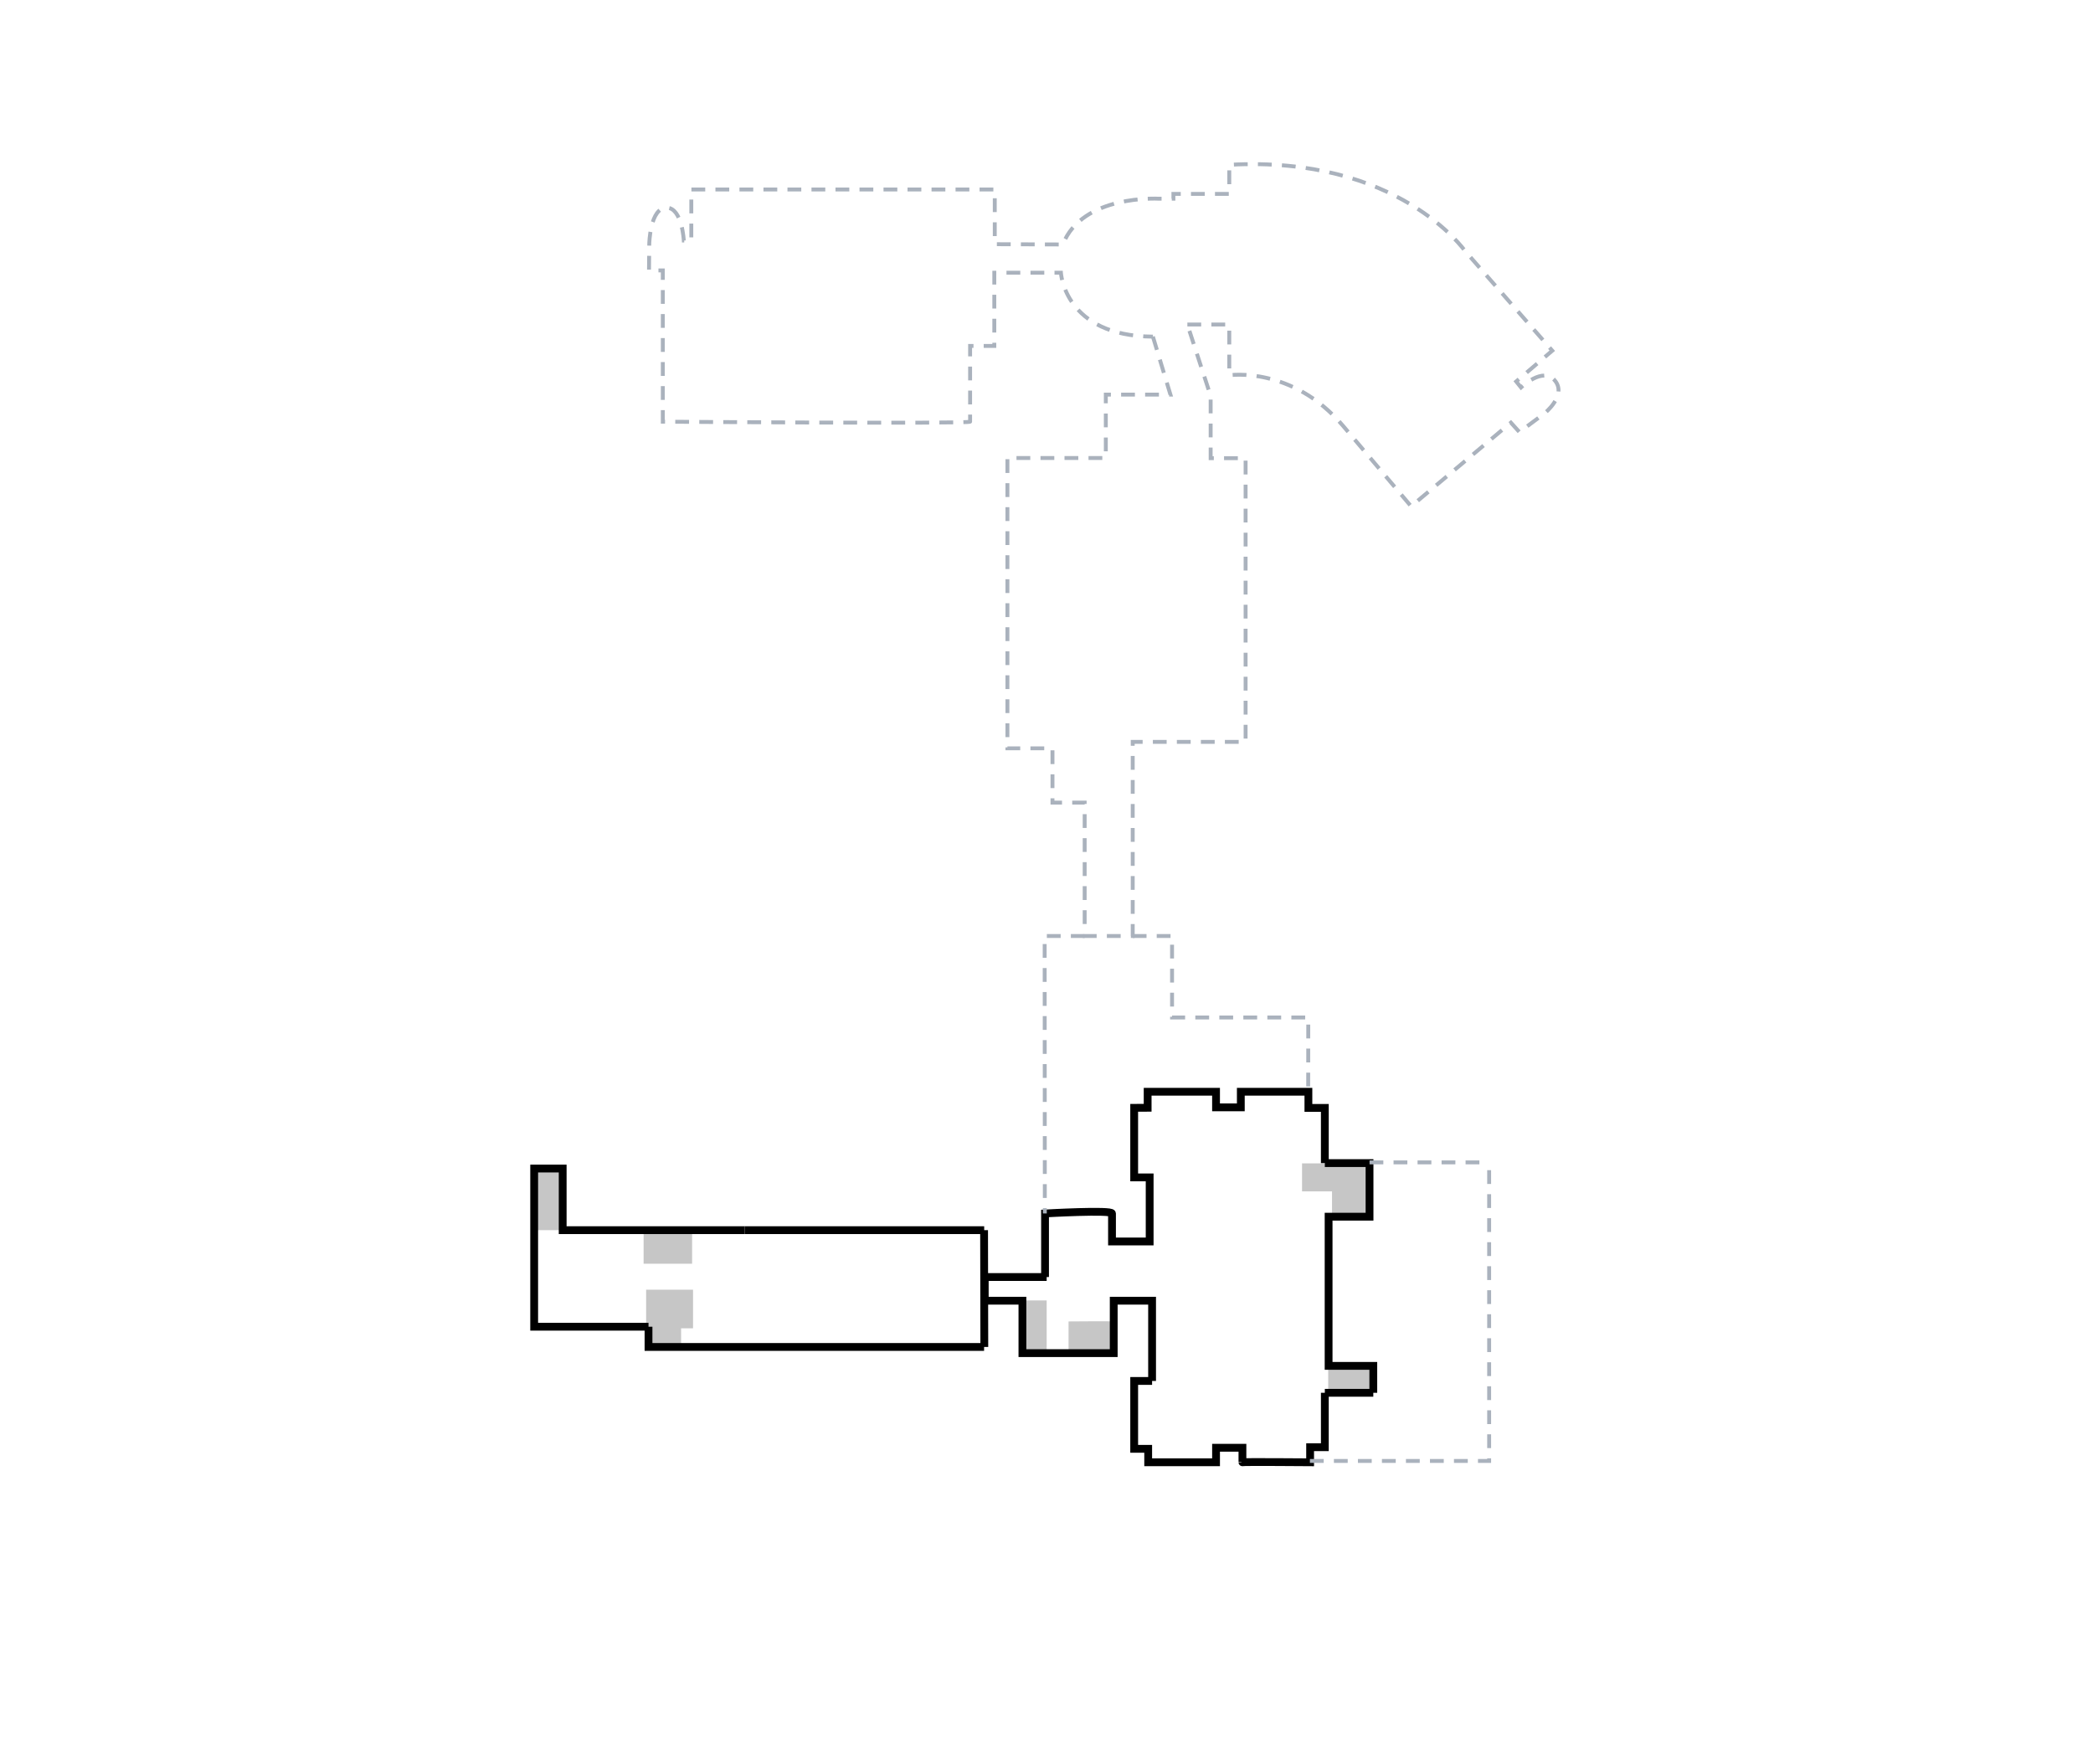
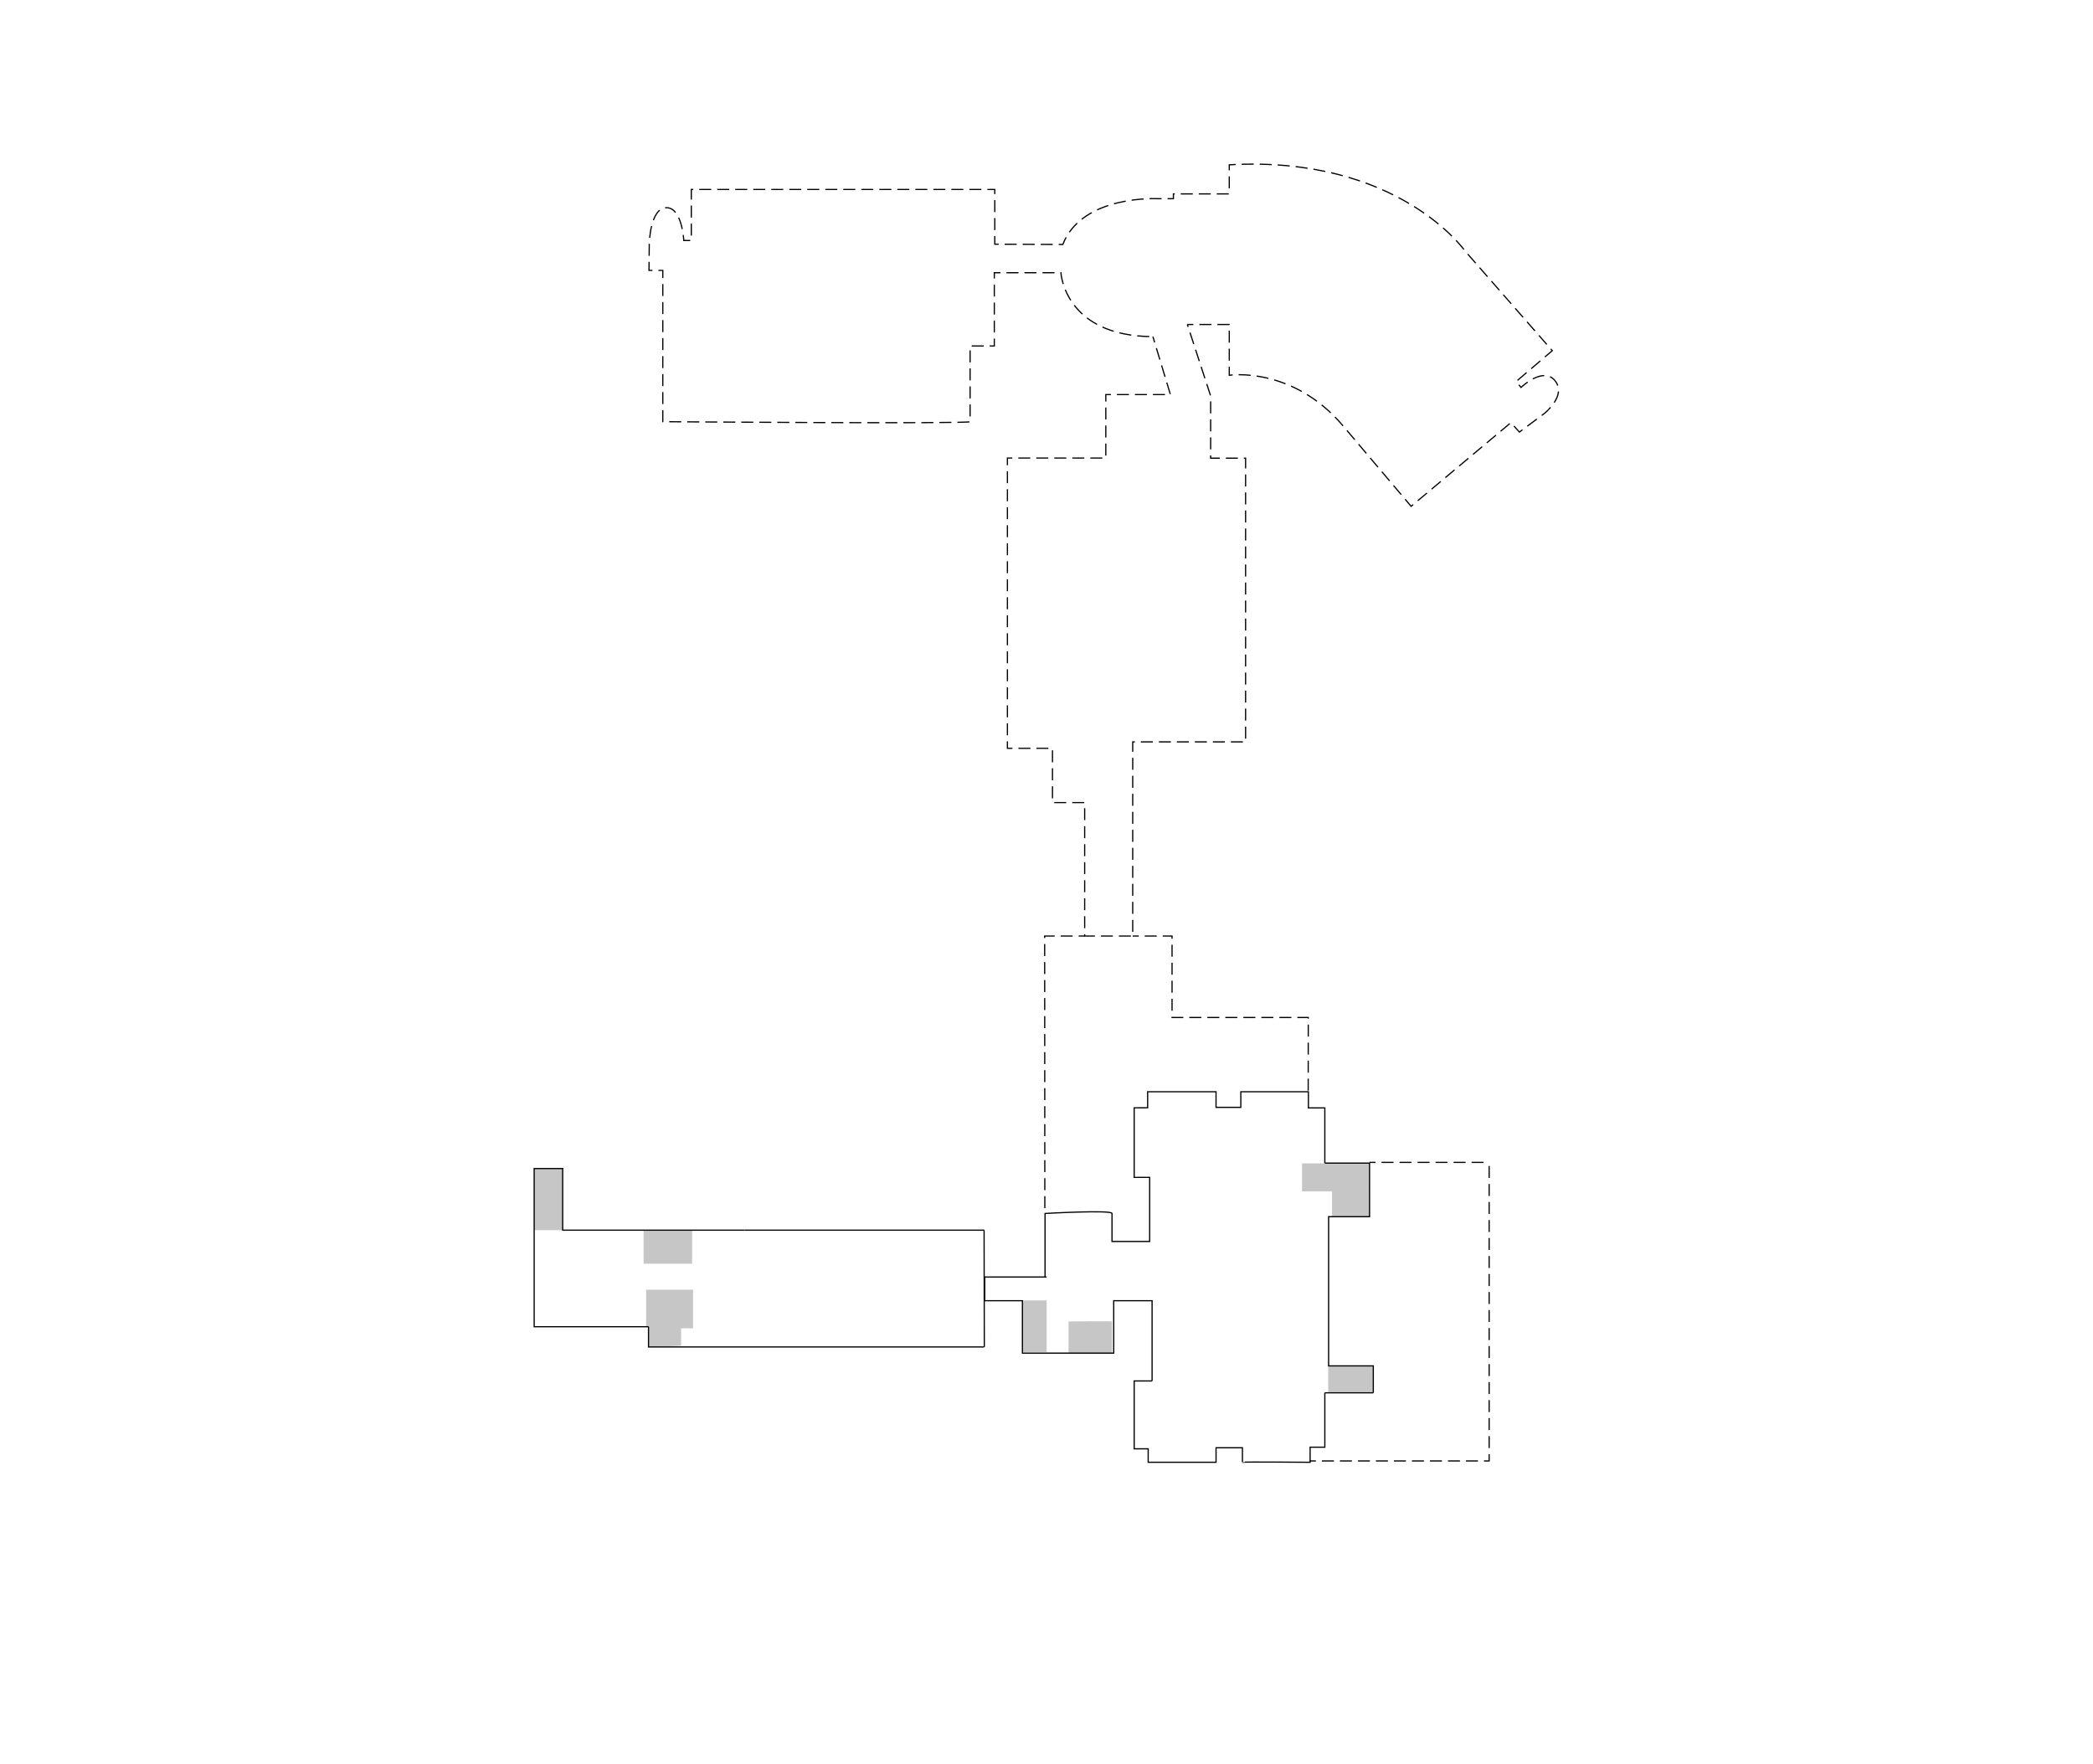
<svg xmlns="http://www.w3.org/2000/svg" viewBox="0 0 6973.28 5874.38">
  <defs>
    <style>
-     .cls-1 { fill: none; stroke: #000; stroke-miterlimit: 10; stroke-width: 26px; }
-     .cls-2 { fill: none; stroke: #aab2bd; stroke-miterlimit: 10; stroke-width: 13px; stroke-dasharray: 46 34; }
-     .cls-3 { fill: #c6c6c6; }
-   </style>
+       .cls-1, .cls-2 {
+         fill: none;
+         stroke: #000;
+         stroke-miterlimit: 10;
+         stroke-width: 4px;
+       }
+ 
+       .cls-2 {
+         stroke-dasharray: 0 0 0 0 0 0 20 20 20 0 0 0;
+       }
+ 
+       .cls-3 {
+         fill: #c6c6c6;
+       }
+     </style>
  </defs>
  <g id="WEST_WING_LEVEL_3" data-name="WEST WING LEVEL 3">
    <g id="Layer_3" data-name="Layer 3">
      <polygon class="cls-3" points="2269.17 4483.79 2269.17 4425.57 2309 4425.57 2309 4296.89 2152.74 4296.89 2152.74 4420.21 2160.66 4420.21 2160.66 4487.62 2269.17 4483.79" />
      <rect class="cls-3" x="2144.32" y="4098.51" width="161.62" height="111.83" />
      <rect class="cls-3" x="1779.72" y="3893.23" width="94.98" height="205.28" />
    </g>
    <g id="Layer_2" data-name="Layer 2">
      <line class="cls-1" x1="2481.34" y1="4098.51" x2="3279.04" y2="4098.51" />
      <polyline class="cls-1" points="2160.66 4420.21 1779.72 4420.21 1779.72 3893.23 1874.7 3893.23 1874.7 4098.51 2144.32 4098.51 2481.34 4098.51" />
      <polyline class="cls-1" points="3278.7 4487.62 2160.66 4487.62 2160.66 4420.21" />
      <line class="cls-1" x1="3278.7" y1="4098.51" x2="3279.47" y2="4487.62" />
    </g>
  </g>
  <g id="EAST_WING_L4" data-name="EAST WING L4">
    <g id="Layer_6" data-name="Layer 6">
      <path class="cls-1" d="m4413.97,4640.36v181.25h-49.04v50.25s-225.49-1.79-225.49,0,0-48.44,0-48.44h-87.92v48.44h-226.09v-44.86h-46.65v-226.09h59.67" />
    </g>
    <g id="Layer_3-2" data-name="Layer 3">
      <rect class="cls-3" x="3406.43" y="4332.64" width="80.75" height="171.96" />
      <rect class="cls-3" x="4338" y="3875.97" width="224.89" height="93.31" />
      <rect class="cls-3" x="4437.89" y="3960.3" width="125.01" height="93.31" />
      <path class="cls-3" d="m3560.15,4508.18v-105.58s144.74-1.19,144.74,0v105.58h-144.74Z" />
      <rect class="cls-3" x="4425.18" y="4550.65" width="150.27" height="87.48" />
    </g>
    <g id="Layer_2-2" data-name="Layer 2">
      <polyline class="cls-1" points="3838.42 4600.9 3838.42 4333.54 3710.59 4333.54 3710.59 4508.18 3406.43 4508.18 3406.43 4333.54 3279.63 4333.54" />
      <line class="cls-1" x1="4575.46" y1="4640.36" x2="4413.97" y2="4640.36" />
      <polyline class="cls-1" points="4413.97 3875.07 4562.9 3875.07 4562.9 4053.61 4426.54 4053.61 4426.54 4550.65 4575.46 4550.65 4575.46 4640.36" />
      <path class="cls-1" d="m3481.79,4254.58v-211.73s223.1-12.56,223.1,0v93.31h125.45v-213.53h-51.58v-231.69l44.86-.21v-53.39h227.88v52.04h82.54v-52.04h225.19v53.83h54.73v183.92" />
      <path class="cls-1" d="m3280.83,4332.64c-.14-1.65,0-78.06,0-78.06h206.36" />
    </g>
  </g>
  <g id="LEVEL_4_DASH" data-name="LEVEL 4 DASH">
    <polyline class="cls-2" points="3841.14 1121.53 3899.5 1314.62 3684.27 1314.62 3684.27 1526.02 3356.44 1526.02 3356.44 2493.18 3506.56 2493.18 3506.56 2673.95 3613.8 2673.95 3613.8 3118.52 3773.9 3118.52 3773.9 2471.74 4149.97 2471.74 4149.97 1526.55 4033.54 1526.55 4033.54 1319.22 3955.97 1081.17" />
    <polyline class="cls-2" points="3613.8 3118.52 3480.51 3118.52 3481.09 4042.84" />
    <line class="cls-2" x1="4562.9" y1="3872.68" x2="4961.41" y2="3872.68" />
    <polyline class="cls-2" points="3773.9 3118.52 3904.95 3118.52 3904.95 3389.95 4358.81 3389.95 4358.51 3637.37" />
    <polyline class="cls-2" points="4364.21 4867.4 4961.41 4867.4 4961.41 3872.68" />
  </g>
  <g id="DASH_5" data-name="DASH 5">
    <path class="cls-2" d="m3955.97,1081.17h139.61v169.11s209.75-31.66,379.51,169.02,226.36,267.59,226.36,267.59l332.43-278.81,28.34,31.4,83.57-62.19s74.98-59.84,35.15-108.86-113.35,22.46-113.35,22.46l-16.08-19.91,120.24-102.64-290.8-332.29s-222.39-318.55-785.37-287v96.9h-186.12v16.09h-49.03s-254.28-15.06-319.4,152.43l-226.74-.91v-182.3h-1011.06v170.05s-25.02,0-25.02,0c0,0-5.5-107.82-56.17-109.28-56.93-1.64-58.91,121.53-58.91,121.53l-.83,87.32h45.96s0,504,0,504c0,0,1023.83,7.77,1023.83,0v-252.25h80.67v-244.09h221.88s11.47,211.64,306.5,213" />
  </g>
</svg>
